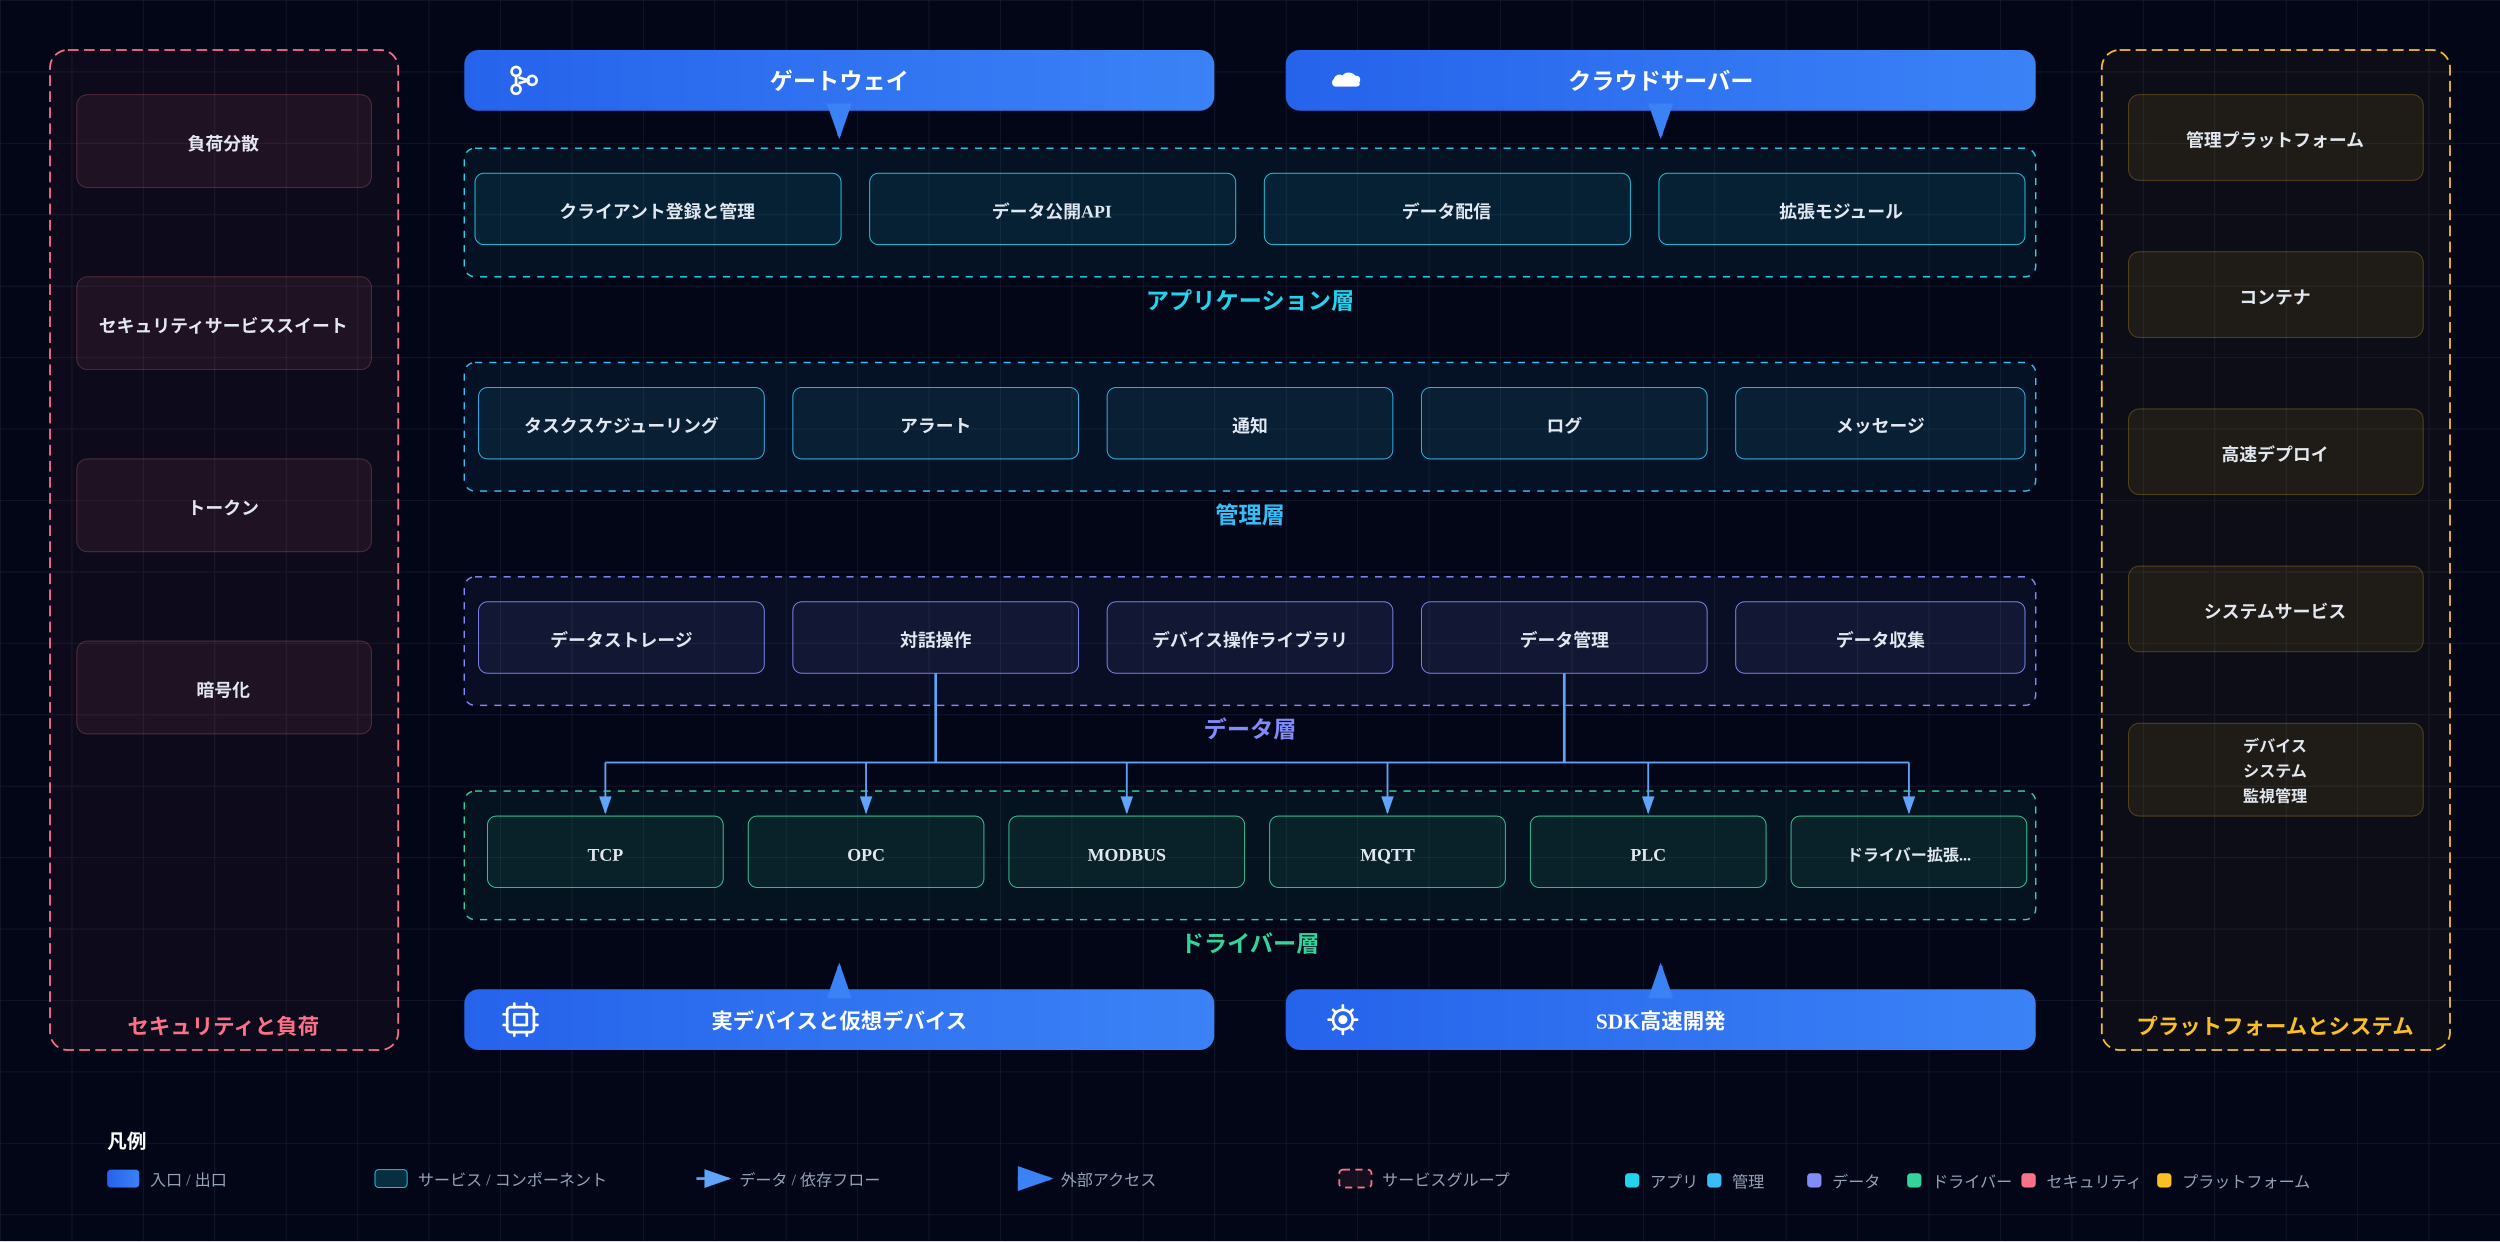
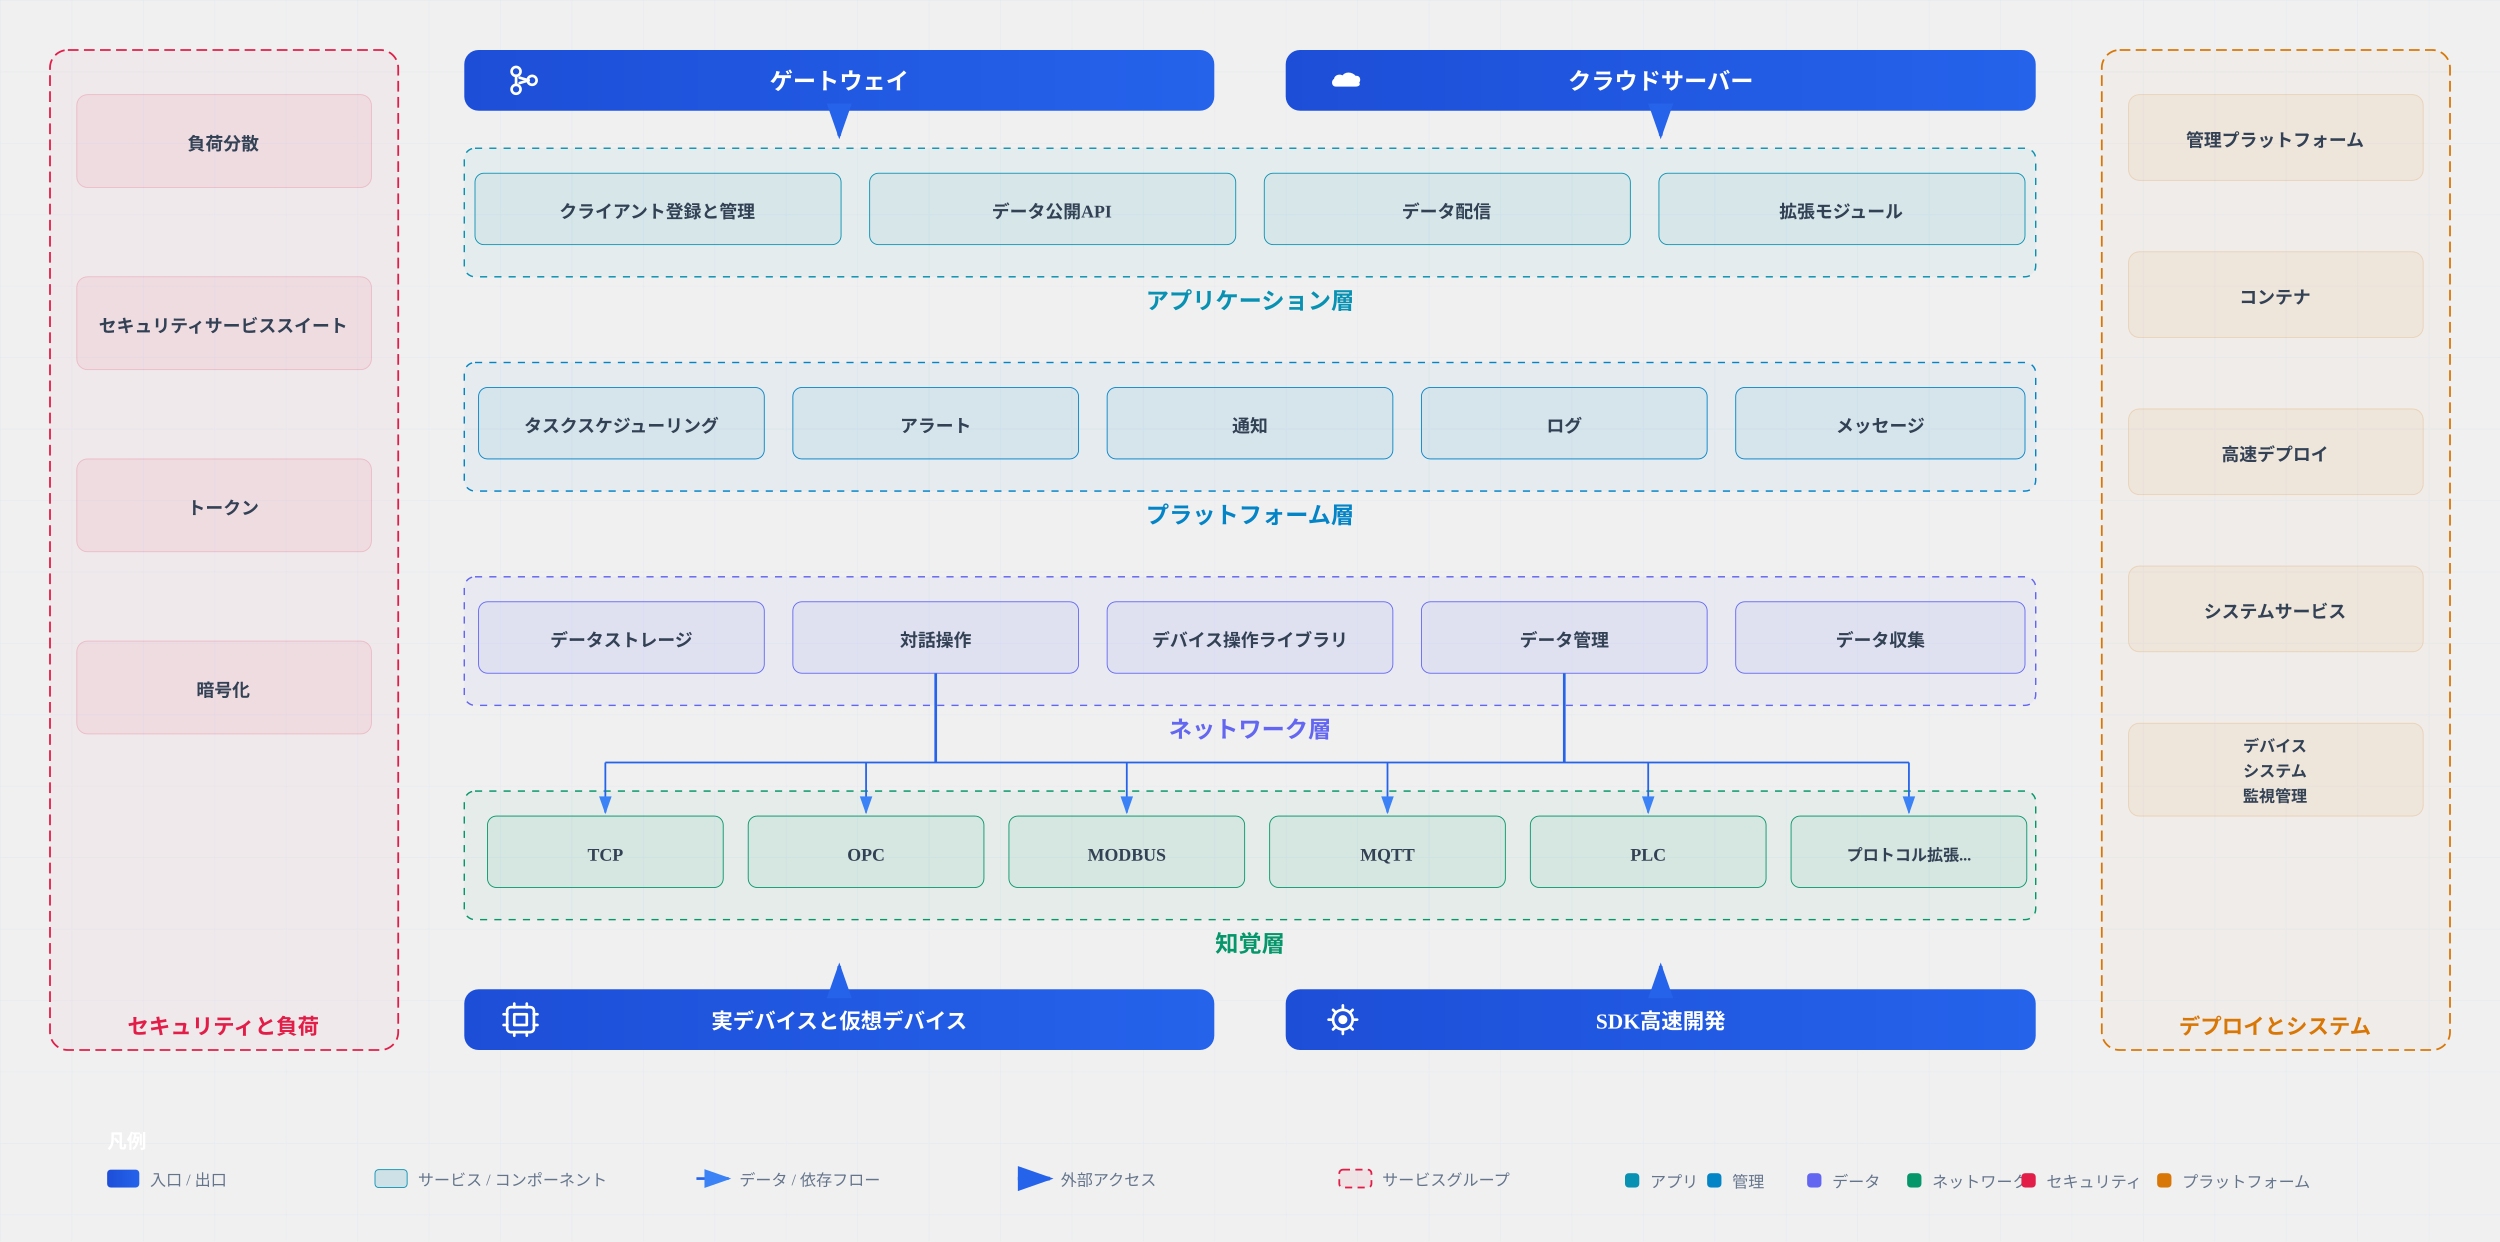
<svg xmlns="http://www.w3.org/2000/svg" viewBox="0 0 1400 695">
  <defs>
    <marker id="arrow-down" markerWidth="10" markerHeight="7" refX="9" refY="3.5" orient="auto">
+       <polygon points="0 0, 10 3.5, 0 7" fill="#2563eb" />
+     </marker>
+     <marker id="arrow-up" markerWidth="10" markerHeight="7" refX="9" refY="3.5" orient="auto">
+       <polygon points="0 0, 10 3.5, 0 7" fill="#2563eb" />
+     </marker>
+     <marker id="arrow-data" markerWidth="10" markerHeight="7" refX="9" refY="3.5" orient="auto">
      <polygon points="0 0, 10 3.5, 0 7" fill="#3b82f6" />
    </marker>
-     <marker id="arrow-up" markerWidth="10" markerHeight="7" refX="9" refY="3.5" orient="auto">
-       <polygon points="0 0, 10 3.5, 0 7" fill="#3b82f6" />
-     </marker>
-     <marker id="arrow-data" markerWidth="10" markerHeight="7" refX="9" refY="3.5" orient="auto">
-       <polygon points="0 0, 10 3.5, 0 7" fill="#60a5fa" />
-     </marker>
    <pattern id="grid" width="40" height="40" patternUnits="userSpaceOnUse">
-       <path d="M 40 0 L 0 0 0 40" fill="none" stroke="#1e293b" stroke-width="0.5" />
+       <path d="M 40 0 L 0 0 0 40" fill="none" stroke="#e2e8f0" stroke-width="0.5" />
    </pattern>
    <linearGradient id="banner-grad" x1="0%" y1="0%" x2="100%" y2="0%">
-       <stop offset="0%" stop-color="#2563eb" />
-       <stop offset="100%" stop-color="#3b82f6" />
+       <stop offset="0%" stop-color="#1d4ed8" />
+       <stop offset="100%" stop-color="#2563eb" />
    </linearGradient>
  </defs>
-   <rect width="100%" height="100%" fill="#020617" />
+   <rect width="100%" height="100%" fill="transparent" />
  <rect width="100%" height="100%" fill="url(#grid)" />
  <g transform="translate(0, -57)">
    <rect x="260" y="85" width="420" height="34" rx="8" fill="url(#banner-grad)" />
    <g transform="translate(282, 93)" fill="none" stroke="white" stroke-width="1.5" stroke-linecap="round" stroke-linejoin="round">
      <circle cx="7" cy="4" r="2.5" />
      <circle cx="7" cy="14" r="2.5" />
      <circle cx="16" cy="9" r="2.5" />
      <line x1="7" y1="6.5" x2="7" y2="11.5" />
      <line x1="9" y1="7.5" x2="14" y2="9" />
      <line x1="9" y1="10.5" x2="14" y2="9" />
    </g>
    <text x="470" y="107" fill="white" font-size="13" font-weight="700" text-anchor="middle">ゲートウェイ</text>
-     <line x1="470" y1="119" x2="470" y2="133" stroke="#3b82f6" stroke-width="2" marker-end="url(#arrow-down)" />
+     <line x1="470" y1="119" x2="470" y2="133" stroke="#2563eb" stroke-width="2" marker-end="url(#arrow-down)" />
    <rect x="720" y="85" width="420" height="34" rx="8" fill="url(#banner-grad)" />
    <g transform="translate(744, 93)" fill="white" stroke="white" stroke-width="1" stroke-linejoin="round">
      <path d="M4 12 C2 12 2 9 3.5 8.5 C3.5 6.5 6.5 5.5 8 7 C9 4.5 13 4.5 15 7 C17 6.5 18 8.5 16.5 10.5 C17.5 11 17 12 15 12 Z" />
    </g>
    <text x="930" y="107" fill="white" font-size="13" font-weight="700" text-anchor="middle">クラウドサーバー</text>
-     <line x1="930" y1="119" x2="930" y2="133" stroke="#3b82f6" stroke-width="2" marker-end="url(#arrow-down)" />
-     <rect x="28" y="85" width="195" height="560" rx="10" fill="rgba(251, 113, 133, 0.04)" stroke="#fb7185" stroke-width="1" stroke-dasharray="6,3" />
-     <rect x="43" y="110" width="165" height="52" rx="6" fill="rgba(251, 113, 133, 0.08)" stroke="rgba(251, 113, 133, 0.3)" stroke-width="0.5" />
-     <text x="125" y="141" fill="#e2e8f0" font-size="10" font-weight="600" text-anchor="middle">負荷分散</text>
-     <rect x="43" y="212" width="165" height="52" rx="6" fill="rgba(251, 113, 133, 0.08)" stroke="rgba(251, 113, 133, 0.3)" stroke-width="0.5" />
-     <text x="125" y="243" fill="#e2e8f0" font-size="10" font-weight="600" text-anchor="middle">セキュリティサービススイート
+     <line x1="930" y1="119" x2="930" y2="133" stroke="#2563eb" stroke-width="2" marker-end="url(#arrow-down)" />
+     <rect x="28" y="85" width="195" height="560" rx="10" fill="rgba(225, 29, 72, 0.03)" stroke="#e11d48" stroke-width="1" stroke-dasharray="6,3" />
+     <rect x="43" y="110" width="165" height="52" rx="6" fill="rgba(225, 29, 72, 0.06)" stroke="rgba(225, 29, 72, 0.2)" stroke-width="0.5" />
+     <text x="125" y="141" fill="#334155" font-size="10" font-weight="600" text-anchor="middle">負荷分散</text>
+     <rect x="43" y="212" width="165" height="52" rx="6" fill="rgba(225, 29, 72, 0.06)" stroke="rgba(225, 29, 72, 0.2)" stroke-width="0.5" />
+     <text x="125" y="243" fill="#334155" font-size="10" font-weight="600" text-anchor="middle">セキュリティサービススイート
        </text>
-     <rect x="43" y="314" width="165" height="52" rx="6" fill="rgba(251, 113, 133, 0.08)" stroke="rgba(251, 113, 133, 0.3)" stroke-width="0.5" />
-     <text x="125" y="345" fill="#e2e8f0" font-size="10" font-weight="600" text-anchor="middle">トークン</text>
-     <rect x="43" y="416" width="165" height="52" rx="6" fill="rgba(251, 113, 133, 0.08)" stroke="rgba(251, 113, 133, 0.3)" stroke-width="0.5" />
-     <text x="125" y="447" fill="#e2e8f0" font-size="10" font-weight="600" text-anchor="middle">暗号化</text>
-     <text x="125" y="636" fill="#fb7185" font-size="12" font-weight="700" text-anchor="middle">セキュリティと負荷
+     <rect x="43" y="314" width="165" height="52" rx="6" fill="rgba(225, 29, 72, 0.06)" stroke="rgba(225, 29, 72, 0.2)" stroke-width="0.5" />
+     <text x="125" y="345" fill="#334155" font-size="10" font-weight="600" text-anchor="middle">トークン</text>
+     <rect x="43" y="416" width="165" height="52" rx="6" fill="rgba(225, 29, 72, 0.06)" stroke="rgba(225, 29, 72, 0.2)" stroke-width="0.5" />
+     <text x="125" y="447" fill="#334155" font-size="10" font-weight="600" text-anchor="middle">暗号化</text>
+     <text x="125" y="636" fill="#e11d48" font-size="12" font-weight="700" text-anchor="middle">セキュリティと負荷
        </text>
-     <rect x="1177" y="85" width="195" height="560" rx="10" fill="rgba(251, 191, 36, 0.04)" stroke="#fbbf24" stroke-width="1" stroke-dasharray="6,3" />
-     <rect x="1192" y="110" width="165" height="48" rx="6" fill="rgba(251, 191, 36, 0.08)" stroke="rgba(251, 191, 36, 0.3)" stroke-width="0.5" />
-     <text x="1274" y="139" fill="#e2e8f0" font-size="10" font-weight="600" text-anchor="middle">管理プラットフォーム
+     <rect x="1177" y="85" width="195" height="560" rx="10" fill="rgba(217, 119, 6, 0.03)" stroke="#d97706" stroke-width="1" stroke-dasharray="6,3" />
+     <rect x="1192" y="110" width="165" height="48" rx="6" fill="rgba(217, 119, 6, 0.06)" stroke="rgba(217, 119, 6, 0.2)" stroke-width="0.5" />
+     <text x="1274" y="139" fill="#334155" font-size="10" font-weight="600" text-anchor="middle">管理プラットフォーム
        </text>
-     <rect x="1192" y="198" width="165" height="48" rx="6" fill="rgba(251, 191, 36, 0.08)" stroke="rgba(251, 191, 36, 0.3)" stroke-width="0.5" />
-     <text x="1274" y="227" fill="#e2e8f0" font-size="10" font-weight="600" text-anchor="middle">コンテナ</text>
-     <rect x="1192" y="286" width="165" height="48" rx="6" fill="rgba(251, 191, 36, 0.08)" stroke="rgba(251, 191, 36, 0.3)" stroke-width="0.5" />
-     <text x="1274" y="315" fill="#e2e8f0" font-size="10" font-weight="600" text-anchor="middle">高速デプロイ
+     <rect x="1192" y="198" width="165" height="48" rx="6" fill="rgba(217, 119, 6, 0.06)" stroke="rgba(217, 119, 6, 0.2)" stroke-width="0.5" />
+     <text x="1274" y="227" fill="#334155" font-size="10" font-weight="600" text-anchor="middle">コンテナ</text>
+     <rect x="1192" y="286" width="165" height="48" rx="6" fill="rgba(217, 119, 6, 0.06)" stroke="rgba(217, 119, 6, 0.2)" stroke-width="0.5" />
+     <text x="1274" y="315" fill="#334155" font-size="10" font-weight="600" text-anchor="middle">高速デプロイ
        </text>
-     <rect x="1192" y="374" width="165" height="48" rx="6" fill="rgba(251, 191, 36, 0.08)" stroke="rgba(251, 191, 36, 0.3)" stroke-width="0.5" />
-     <text x="1274" y="403" fill="#e2e8f0" font-size="10" font-weight="600" text-anchor="middle">システムサービス
+     <rect x="1192" y="374" width="165" height="48" rx="6" fill="rgba(217, 119, 6, 0.06)" stroke="rgba(217, 119, 6, 0.2)" stroke-width="0.5" />
+     <text x="1274" y="403" fill="#334155" font-size="10" font-weight="600" text-anchor="middle">システムサービス
        </text>
-     <rect x="1192" y="462" width="165" height="52" rx="6" fill="rgba(251, 191, 36, 0.08)" stroke="rgba(251, 191, 36, 0.3)" stroke-width="0.5" />
-     <text x="1274" y="478" fill="#e2e8f0" font-size="9" font-weight="600" text-anchor="middle">デバイス</text>
-     <text x="1274" y="492" fill="#e2e8f0" font-size="9" font-weight="600" text-anchor="middle">システム</text>
-     <text x="1274" y="506" fill="#e2e8f0" font-size="9" font-weight="600" text-anchor="middle">監視管理
+     <rect x="1192" y="462" width="165" height="52" rx="6" fill="rgba(217, 119, 6, 0.06)" stroke="rgba(217, 119, 6, 0.2)" stroke-width="0.5" />
+     <text x="1274" y="478" fill="#334155" font-size="9" font-weight="600" text-anchor="middle">デバイス</text>
+     <text x="1274" y="492" fill="#334155" font-size="9" font-weight="600" text-anchor="middle">システム</text>
+     <text x="1274" y="506" fill="#334155" font-size="9" font-weight="600" text-anchor="middle">監視管理
        </text>
-     <text x="1274" y="636" fill="#fbbf24" font-size="12" font-weight="700" text-anchor="middle">プラットフォームとシステム
+     <text x="1274" y="636" fill="#d97706" font-size="12" font-weight="700" text-anchor="middle">デプロイとシステム
        </text>
-     <rect x="260" y="140" width="880" height="72" rx="6" fill="rgba(34, 211, 238, 0.06)" stroke="#22d3ee" stroke-width="0.8" stroke-dasharray="4,4" />
-     <rect x="266" y="154" width="205" height="40" rx="5" fill="rgba(34, 211, 238, 0.08)" stroke="#22d3ee" stroke-width="0.5" />
-     <text x="368" y="179" fill="#e2e8f0" font-size="10" font-weight="600" text-anchor="middle">クライアント登録と管理
+     <rect x="260" y="140" width="880" height="72" rx="6" fill="rgba(8, 145, 178, 0.05)" stroke="#0891b2" stroke-width="0.8" stroke-dasharray="4,4" />
+     <rect x="266" y="154" width="205" height="40" rx="5" fill="rgba(8, 145, 178, 0.07)" stroke="#0891b2" stroke-width="0.5" />
+     <text x="368" y="179" fill="#334155" font-size="10" font-weight="600" text-anchor="middle">クライアント登録と管理
        </text>
-     <rect x="487" y="154" width="205" height="40" rx="5" fill="rgba(34, 211, 238, 0.08)" stroke="#22d3ee" stroke-width="0.5" />
-     <text x="589" y="179" fill="#e2e8f0" font-size="10" font-weight="600" text-anchor="middle">データ公開API</text>
-     <rect x="708" y="154" width="205" height="40" rx="5" fill="rgba(34, 211, 238, 0.08)" stroke="#22d3ee" stroke-width="0.5" />
-     <text x="810" y="179" fill="#e2e8f0" font-size="10" font-weight="600" text-anchor="middle">データ配信
+     <rect x="487" y="154" width="205" height="40" rx="5" fill="rgba(8, 145, 178, 0.07)" stroke="#0891b2" stroke-width="0.5" />
+     <text x="589" y="179" fill="#334155" font-size="10" font-weight="600" text-anchor="middle">データ公開API</text>
+     <rect x="708" y="154" width="205" height="40" rx="5" fill="rgba(8, 145, 178, 0.07)" stroke="#0891b2" stroke-width="0.5" />
+     <text x="810" y="179" fill="#334155" font-size="10" font-weight="600" text-anchor="middle">データ配信
        </text>
-     <rect x="929" y="154" width="205" height="40" rx="5" fill="rgba(34, 211, 238, 0.08)" stroke="#22d3ee" stroke-width="0.5" />
-     <text x="1031" y="179" fill="#e2e8f0" font-size="10" font-weight="600" text-anchor="middle">拡張モジュール
+     <rect x="929" y="154" width="205" height="40" rx="5" fill="rgba(8, 145, 178, 0.07)" stroke="#0891b2" stroke-width="0.5" />
+     <text x="1031" y="179" fill="#334155" font-size="10" font-weight="600" text-anchor="middle">拡張モジュール
        </text>
-     <text x="700" y="230" fill="#22d3ee" font-size="13" font-weight="700" text-anchor="middle">アプリケーション層
+     <text x="700" y="230" fill="#0891b2" font-size="13" font-weight="700" text-anchor="middle">アプリケーション層
        </text>
-     <rect x="260" y="260" width="880" height="72" rx="6" fill="rgba(56, 189, 248, 0.06)" stroke="#38bdf8" stroke-width="0.8" stroke-dasharray="4,4" />
-     <rect x="268" y="274" width="160" height="40" rx="5" fill="rgba(56, 189, 248, 0.08)" stroke="#38bdf8" stroke-width="0.5" />
-     <text x="348" y="299" fill="#e2e8f0" font-size="10" font-weight="600" text-anchor="middle">タスクスケジューリング
+     <rect x="260" y="260" width="880" height="72" rx="6" fill="rgba(2, 132, 199, 0.05)" stroke="#0284c7" stroke-width="0.8" stroke-dasharray="4,4" />
+     <rect x="268" y="274" width="160" height="40" rx="5" fill="rgba(2, 132, 199, 0.07)" stroke="#0284c7" stroke-width="0.5" />
+     <text x="348" y="299" fill="#334155" font-size="10" font-weight="600" text-anchor="middle">タスクスケジューリング
        </text>
-     <rect x="444" y="274" width="160" height="40" rx="5" fill="rgba(56, 189, 248, 0.08)" stroke="#38bdf8" stroke-width="0.5" />
-     <text x="524" y="299" fill="#e2e8f0" font-size="10" font-weight="600" text-anchor="middle">アラート</text>
-     <rect x="620" y="274" width="160" height="40" rx="5" fill="rgba(56, 189, 248, 0.08)" stroke="#38bdf8" stroke-width="0.5" />
-     <text x="700" y="299" fill="#e2e8f0" font-size="10" font-weight="600" text-anchor="middle">通知</text>
-     <rect x="796" y="274" width="160" height="40" rx="5" fill="rgba(56, 189, 248, 0.08)" stroke="#38bdf8" stroke-width="0.5" />
-     <text x="876" y="299" fill="#e2e8f0" font-size="10" font-weight="600" text-anchor="middle">ログ</text>
-     <rect x="972" y="274" width="162" height="40" rx="5" fill="rgba(56, 189, 248, 0.08)" stroke="#38bdf8" stroke-width="0.5" />
-     <text x="1053" y="299" fill="#e2e8f0" font-size="10" font-weight="600" text-anchor="middle">メッセージ</text>
-     <text x="700" y="350" fill="#38bdf8" font-size="13" font-weight="700" text-anchor="middle">管理層
+     <rect x="444" y="274" width="160" height="40" rx="5" fill="rgba(2, 132, 199, 0.07)" stroke="#0284c7" stroke-width="0.5" />
+     <text x="524" y="299" fill="#334155" font-size="10" font-weight="600" text-anchor="middle">アラート</text>
+     <rect x="620" y="274" width="160" height="40" rx="5" fill="rgba(2, 132, 199, 0.07)" stroke="#0284c7" stroke-width="0.5" />
+     <text x="700" y="299" fill="#334155" font-size="10" font-weight="600" text-anchor="middle">通知</text>
+     <rect x="796" y="274" width="160" height="40" rx="5" fill="rgba(2, 132, 199, 0.07)" stroke="#0284c7" stroke-width="0.5" />
+     <text x="876" y="299" fill="#334155" font-size="10" font-weight="600" text-anchor="middle">ログ</text>
+     <rect x="972" y="274" width="162" height="40" rx="5" fill="rgba(2, 132, 199, 0.07)" stroke="#0284c7" stroke-width="0.5" />
+     <text x="1053" y="299" fill="#334155" font-size="10" font-weight="600" text-anchor="middle">メッセージ</text>
+     <text x="700" y="350" fill="#0284c7" font-size="13" font-weight="700" text-anchor="middle">プラットフォーム層
        </text>
-     <rect x="260" y="380" width="880" height="72" rx="6" fill="rgba(129, 140, 248, 0.06)" stroke="#818cf8" stroke-width="0.8" stroke-dasharray="4,4" />
-     <rect x="268" y="394" width="160" height="40" rx="5" fill="rgba(129, 140, 248, 0.08)" stroke="#818cf8" stroke-width="0.5" />
-     <text x="348" y="419" fill="#e2e8f0" font-size="10" font-weight="600" text-anchor="middle">データストレージ
+     <rect x="260" y="380" width="880" height="72" rx="6" fill="rgba(99, 102, 241, 0.05)" stroke="#6366f1" stroke-width="0.8" stroke-dasharray="4,4" />
+     <rect x="268" y="394" width="160" height="40" rx="5" fill="rgba(99, 102, 241, 0.07)" stroke="#6366f1" stroke-width="0.5" />
+     <text x="348" y="419" fill="#334155" font-size="10" font-weight="600" text-anchor="middle">データストレージ
        </text>
-     <rect x="444" y="394" width="160" height="40" rx="5" fill="rgba(129, 140, 248, 0.08)" stroke="#818cf8" stroke-width="0.5" />
-     <text x="524" y="419" fill="#e2e8f0" font-size="10" font-weight="600" text-anchor="middle">対話操作
+     <rect x="444" y="394" width="160" height="40" rx="5" fill="rgba(99, 102, 241, 0.07)" stroke="#6366f1" stroke-width="0.5" />
+     <text x="524" y="419" fill="#334155" font-size="10" font-weight="600" text-anchor="middle">対話操作
        </text>
-     <rect x="620" y="394" width="160" height="40" rx="5" fill="rgba(129, 140, 248, 0.08)" stroke="#818cf8" stroke-width="0.5" />
-     <text x="700" y="419" fill="#e2e8f0" font-size="10" font-weight="600" text-anchor="middle">デバイス操作ライブラリ
+     <rect x="620" y="394" width="160" height="40" rx="5" fill="rgba(99, 102, 241, 0.07)" stroke="#6366f1" stroke-width="0.5" />
+     <text x="700" y="419" fill="#334155" font-size="10" font-weight="600" text-anchor="middle">デバイス操作ライブラリ
        </text>
-     <rect x="796" y="394" width="160" height="40" rx="5" fill="rgba(129, 140, 248, 0.08)" stroke="#818cf8" stroke-width="0.5" />
-     <text x="876" y="419" fill="#e2e8f0" font-size="10" font-weight="600" text-anchor="middle">データ管理</text>
-     <rect x="972" y="394" width="162" height="40" rx="5" fill="rgba(129, 140, 248, 0.08)" stroke="#818cf8" stroke-width="0.5" />
-     <text x="1053" y="419" fill="#e2e8f0" font-size="10" font-weight="600" text-anchor="middle">データ収集</text>
-     <text x="700" y="470" fill="#818cf8" font-size="13" font-weight="700" text-anchor="middle">データ層</text>
-     <rect x="260" y="500" width="880" height="72" rx="6" fill="rgba(52, 211, 153, 0.06)" stroke="#34d399" stroke-width="0.8" stroke-dasharray="4,4" />
-     <rect x="273" y="514" width="132" height="40" rx="5" fill="rgba(52, 211, 153, 0.08)" stroke="#34d399" stroke-width="0.5" />
-     <text x="339" y="539" fill="#e2e8f0" font-size="10" font-weight="600" text-anchor="middle">TCP</text>
-     <rect x="419" y="514" width="132" height="40" rx="5" fill="rgba(52, 211, 153, 0.08)" stroke="#34d399" stroke-width="0.5" />
-     <text x="485" y="539" fill="#e2e8f0" font-size="10" font-weight="600" text-anchor="middle">OPC</text>
-     <rect x="565" y="514" width="132" height="40" rx="5" fill="rgba(52, 211, 153, 0.08)" stroke="#34d399" stroke-width="0.5" />
-     <text x="631" y="539" fill="#e2e8f0" font-size="10" font-weight="600" text-anchor="middle">MODBUS</text>
-     <rect x="711" y="514" width="132" height="40" rx="5" fill="rgba(52, 211, 153, 0.08)" stroke="#34d399" stroke-width="0.5" />
-     <text x="777" y="539" fill="#e2e8f0" font-size="10" font-weight="600" text-anchor="middle">MQTT</text>
-     <rect x="857" y="514" width="132" height="40" rx="5" fill="rgba(52, 211, 153, 0.08)" stroke="#34d399" stroke-width="0.5" />
-     <text x="923" y="539" fill="#e2e8f0" font-size="10" font-weight="600" text-anchor="middle">PLC</text>
-     <rect x="1003" y="514" width="132" height="40" rx="5" fill="rgba(52, 211, 153, 0.08)" stroke="#34d399" stroke-width="0.5" />
-     <text x="1069" y="539" fill="#e2e8f0" font-size="9" font-weight="600" text-anchor="middle">ドライバー拡張...
+     <rect x="796" y="394" width="160" height="40" rx="5" fill="rgba(99, 102, 241, 0.07)" stroke="#6366f1" stroke-width="0.5" />
+     <text x="876" y="419" fill="#334155" font-size="10" font-weight="600" text-anchor="middle">データ管理</text>
+     <rect x="972" y="394" width="162" height="40" rx="5" fill="rgba(99, 102, 241, 0.07)" stroke="#6366f1" stroke-width="0.5" />
+     <text x="1053" y="419" fill="#334155" font-size="10" font-weight="600" text-anchor="middle">データ収集</text>
+     <text x="700" y="470" fill="#6366f1" font-size="13" font-weight="700" text-anchor="middle">ネットワーク層</text>
+     <rect x="260" y="500" width="880" height="72" rx="6" fill="rgba(5, 150, 105, 0.05)" stroke="#059669" stroke-width="0.8" stroke-dasharray="4,4" />
+     <rect x="273" y="514" width="132" height="40" rx="5" fill="rgba(5, 150, 105, 0.07)" stroke="#059669" stroke-width="0.5" />
+     <text x="339" y="539" fill="#334155" font-size="10" font-weight="600" text-anchor="middle">TCP</text>
+     <rect x="419" y="514" width="132" height="40" rx="5" fill="rgba(5, 150, 105, 0.07)" stroke="#059669" stroke-width="0.5" />
+     <text x="485" y="539" fill="#334155" font-size="10" font-weight="600" text-anchor="middle">OPC</text>
+     <rect x="565" y="514" width="132" height="40" rx="5" fill="rgba(5, 150, 105, 0.07)" stroke="#059669" stroke-width="0.5" />
+     <text x="631" y="539" fill="#334155" font-size="10" font-weight="600" text-anchor="middle">MODBUS</text>
+     <rect x="711" y="514" width="132" height="40" rx="5" fill="rgba(5, 150, 105, 0.07)" stroke="#059669" stroke-width="0.5" />
+     <text x="777" y="539" fill="#334155" font-size="10" font-weight="600" text-anchor="middle">MQTT</text>
+     <rect x="857" y="514" width="132" height="40" rx="5" fill="rgba(5, 150, 105, 0.07)" stroke="#059669" stroke-width="0.5" />
+     <text x="923" y="539" fill="#334155" font-size="10" font-weight="600" text-anchor="middle">PLC</text>
+     <rect x="1003" y="514" width="132" height="40" rx="5" fill="rgba(5, 150, 105, 0.07)" stroke="#059669" stroke-width="0.5" />
+     <text x="1069" y="539" fill="#334155" font-size="9" font-weight="600" text-anchor="middle">プロトコル拡張...
        </text>
-     <text x="700" y="590" fill="#34d399" font-size="13" font-weight="700" text-anchor="middle">ドライバー層</text>
-     <line x1="524" y1="434" x2="524" y2="484" stroke="#60a5fa" stroke-width="1.5" />
-     <line x1="876" y1="434" x2="876" y2="484" stroke="#60a5fa" stroke-width="1.5" />
-     <line x1="339" y1="484" x2="1069" y2="484" stroke="#60a5fa" stroke-width="1" />
-     <line x1="339" y1="484" x2="339" y2="512" stroke="#60a5fa" stroke-width="1" marker-end="url(#arrow-data)" />
-     <line x1="485" y1="484" x2="485" y2="512" stroke="#60a5fa" stroke-width="1" marker-end="url(#arrow-data)" />
-     <line x1="631" y1="484" x2="631" y2="512" stroke="#60a5fa" stroke-width="1" marker-end="url(#arrow-data)" />
-     <line x1="777" y1="484" x2="777" y2="512" stroke="#60a5fa" stroke-width="1" marker-end="url(#arrow-data)" />
-     <line x1="923" y1="484" x2="923" y2="512" stroke="#60a5fa" stroke-width="1" marker-end="url(#arrow-data)" />
-     <line x1="1069" y1="484" x2="1069" y2="512" stroke="#60a5fa" stroke-width="1" marker-end="url(#arrow-data)" />
+     <text x="700" y="590" fill="#059669" font-size="13" font-weight="700" text-anchor="middle">知覚層</text>
+     <line x1="524" y1="434" x2="524" y2="484" stroke="#2563eb" stroke-width="1.5" />
+     <line x1="876" y1="434" x2="876" y2="484" stroke="#2563eb" stroke-width="1.5" />
+     <line x1="339" y1="484" x2="1069" y2="484" stroke="#2563eb" stroke-width="1" />
+     <line x1="339" y1="484" x2="339" y2="512" stroke="#2563eb" stroke-width="1" marker-end="url(#arrow-data)" />
+     <line x1="485" y1="484" x2="485" y2="512" stroke="#2563eb" stroke-width="1" marker-end="url(#arrow-data)" />
+     <line x1="631" y1="484" x2="631" y2="512" stroke="#2563eb" stroke-width="1" marker-end="url(#arrow-data)" />
+     <line x1="777" y1="484" x2="777" y2="512" stroke="#2563eb" stroke-width="1" marker-end="url(#arrow-data)" />
+     <line x1="923" y1="484" x2="923" y2="512" stroke="#2563eb" stroke-width="1" marker-end="url(#arrow-data)" />
+     <line x1="1069" y1="484" x2="1069" y2="512" stroke="#2563eb" stroke-width="1" marker-end="url(#arrow-data)" />
    <rect x="260" y="611" width="420" height="34" rx="8" fill="url(#banner-grad)" />
    <g transform="translate(282, 619)" fill="none" stroke="white" stroke-width="1.5" stroke-linecap="round" stroke-linejoin="round">
      <rect x="2" y="2" width="15" height="14" rx="2" />
      <rect x="6" y="6" width="7" height="6" />
      <line x1="2" y1="6" x2="0" y2="6" />
      <line x1="2" y1="12" x2="0" y2="12" />
      <line x1="17" y1="6" x2="19" y2="6" />
      <line x1="17" y1="12" x2="19" y2="12" />
      <line x1="6" y1="2" x2="6" y2="0" />
      <line x1="13" y1="2" x2="13" y2="0" />
      <line x1="6" y1="16" x2="6" y2="18" />
      <line x1="13" y1="16" x2="13" y2="18" />
    </g>
    <text x="470" y="633" fill="white" font-size="12" font-weight="700" text-anchor="middle">実デバイスと仮想デバイス
        </text>
-     <line x1="470" y1="611" x2="470" y2="598" stroke="#3b82f6" stroke-width="2" marker-end="url(#arrow-up)" />
+     <line x1="470" y1="611" x2="470" y2="598" stroke="#2563eb" stroke-width="2" marker-end="url(#arrow-up)" />
    <rect x="720" y="611" width="420" height="34" rx="8" fill="url(#banner-grad)" />
    <g transform="translate(742, 619)" fill="none" stroke="white" stroke-width="1.5" stroke-linecap="round" stroke-linejoin="round">
      <circle cx="10" cy="9" r="5.5" />
      <circle cx="10" cy="9" r="1.8" fill="white" />
      <line x1="10" y1="1" x2="10" y2="3" />
      <line x1="10" y1="15" x2="10" y2="17" />
      <line x1="2" y1="9" x2="4" y2="9" />
      <line x1="16" y1="9" x2="18" y2="9" />
      <line x1="4.5" y1="3.5" x2="6" y2="5" />
      <line x1="14" y1="13" x2="15.5" y2="14.5" />
      <line x1="15.5" y1="3.5" x2="14" y2="5" />
      <line x1="6" y1="13" x2="4.5" y2="14.5" />
    </g>
    <text x="930" y="633" fill="white" font-size="12" font-weight="700" text-anchor="middle">SDK高速開発
        </text>
-     <line x1="930" y1="611" x2="930" y2="598" stroke="#3b82f6" stroke-width="2" marker-end="url(#arrow-up)" />
+     <line x1="930" y1="611" x2="930" y2="598" stroke="#2563eb" stroke-width="2" marker-end="url(#arrow-up)" />
    <text x="60" y="700" fill="white" font-size="11" font-weight="700">凡例</text>
    <rect x="60" y="712" width="18" height="10" rx="2" fill="url(#banner-grad)" />
-     <text x="84" y="721" fill="#94a3b8" font-size="9">入口 / 出口</text>
-     <rect x="210" y="712" width="18" height="10" rx="2" fill="rgba(34, 211, 238, 0.2)" stroke="#22d3ee" stroke-width="0.5" />
-     <text x="234" y="721" fill="#94a3b8" font-size="9">サービス / コンポーネント</text>
-     <line x1="390" y1="717" x2="408" y2="717" stroke="#60a5fa" stroke-width="1.5" marker-end="url(#arrow-data)" />
-     <text x="414" y="721" fill="#94a3b8" font-size="9">データ / 依存フロー</text>
-     <line x1="570" y1="717" x2="588" y2="717" stroke="#3b82f6" stroke-width="2" marker-end="url(#arrow-down)" />
-     <text x="594" y="721" fill="#94a3b8" font-size="9">外部アクセス</text>
-     <rect x="750" y="712" width="18" height="10" rx="2" fill="rgba(251, 113, 133, 0.08)" stroke="#fb7185" stroke-width="1" stroke-dasharray="4,3" />
-     <text x="774" y="721" fill="#94a3b8" font-size="9">サービスグループ</text>
-     <rect x="910" y="714" width="8" height="8" rx="2" fill="#22d3ee" />
-     <text x="924" y="722" fill="#94a3b8" font-size="9">アプリ</text>
-     <rect x="956" y="714" width="8" height="8" rx="2" fill="#38bdf8" />
-     <text x="970" y="722" fill="#94a3b8" font-size="9">管理</text>
-     <rect x="1012" y="714" width="8" height="8" rx="2" fill="#818cf8" />
-     <text x="1026" y="722" fill="#94a3b8" font-size="9">データ</text>
-     <rect x="1068" y="714" width="8" height="8" rx="2" fill="#34d399" />
-     <text x="1082" y="722" fill="#94a3b8" font-size="9">ドライバー</text>
-     <rect x="1132" y="714" width="8" height="8" rx="2" fill="#fb7185" />
-     <text x="1146" y="722" fill="#94a3b8" font-size="9">セキュリティ</text>
-     <rect x="1208" y="714" width="8" height="8" rx="2" fill="#fbbf24" />
-     <text x="1222" y="722" fill="#94a3b8" font-size="9">プラットフォーム</text>
+     <text x="84" y="721" fill="#64748b" font-size="9">入口 / 出口</text>
+     <rect x="210" y="712" width="18" height="10" rx="2" fill="rgba(8, 145, 178, 0.15)" stroke="#0891b2" stroke-width="0.5" />
+     <text x="234" y="721" fill="#64748b" font-size="9">サービス / コンポーネント</text>
+     <line x1="390" y1="717" x2="408" y2="717" stroke="#2563eb" stroke-width="1.5" marker-end="url(#arrow-data)" />
+     <text x="414" y="721" fill="#64748b" font-size="9">データ / 依存フロー</text>
+     <line x1="570" y1="717" x2="588" y2="717" stroke="#2563eb" stroke-width="2" marker-end="url(#arrow-down)" />
+     <text x="594" y="721" fill="#64748b" font-size="9">外部アクセス</text>
+     <rect x="750" y="712" width="18" height="10" rx="2" fill="rgba(225, 29, 72, 0.06)" stroke="#e11d48" stroke-width="1" stroke-dasharray="4,3" />
+     <text x="774" y="721" fill="#64748b" font-size="9">サービスグループ</text>
+     <rect x="910" y="714" width="8" height="8" rx="2" fill="#0891b2" />
+     <text x="924" y="722" fill="#64748b" font-size="9">アプリ</text>
+     <rect x="956" y="714" width="8" height="8" rx="2" fill="#0284c7" />
+     <text x="970" y="722" fill="#64748b" font-size="9">管理</text>
+     <rect x="1012" y="714" width="8" height="8" rx="2" fill="#6366f1" />
+     <text x="1026" y="722" fill="#64748b" font-size="9">データ</text>
+     <rect x="1068" y="714" width="8" height="8" rx="2" fill="#059669" />
+     <text x="1082" y="722" fill="#64748b" font-size="9">ネットワーク</text>
+     <rect x="1132" y="714" width="8" height="8" rx="2" fill="#e11d48" />
+     <text x="1146" y="722" fill="#64748b" font-size="9">セキュリティ</text>
+     <rect x="1208" y="714" width="8" height="8" rx="2" fill="#d97706" />
+     <text x="1222" y="722" fill="#64748b" font-size="9">プラットフォーム</text>
  </g>
</svg>
